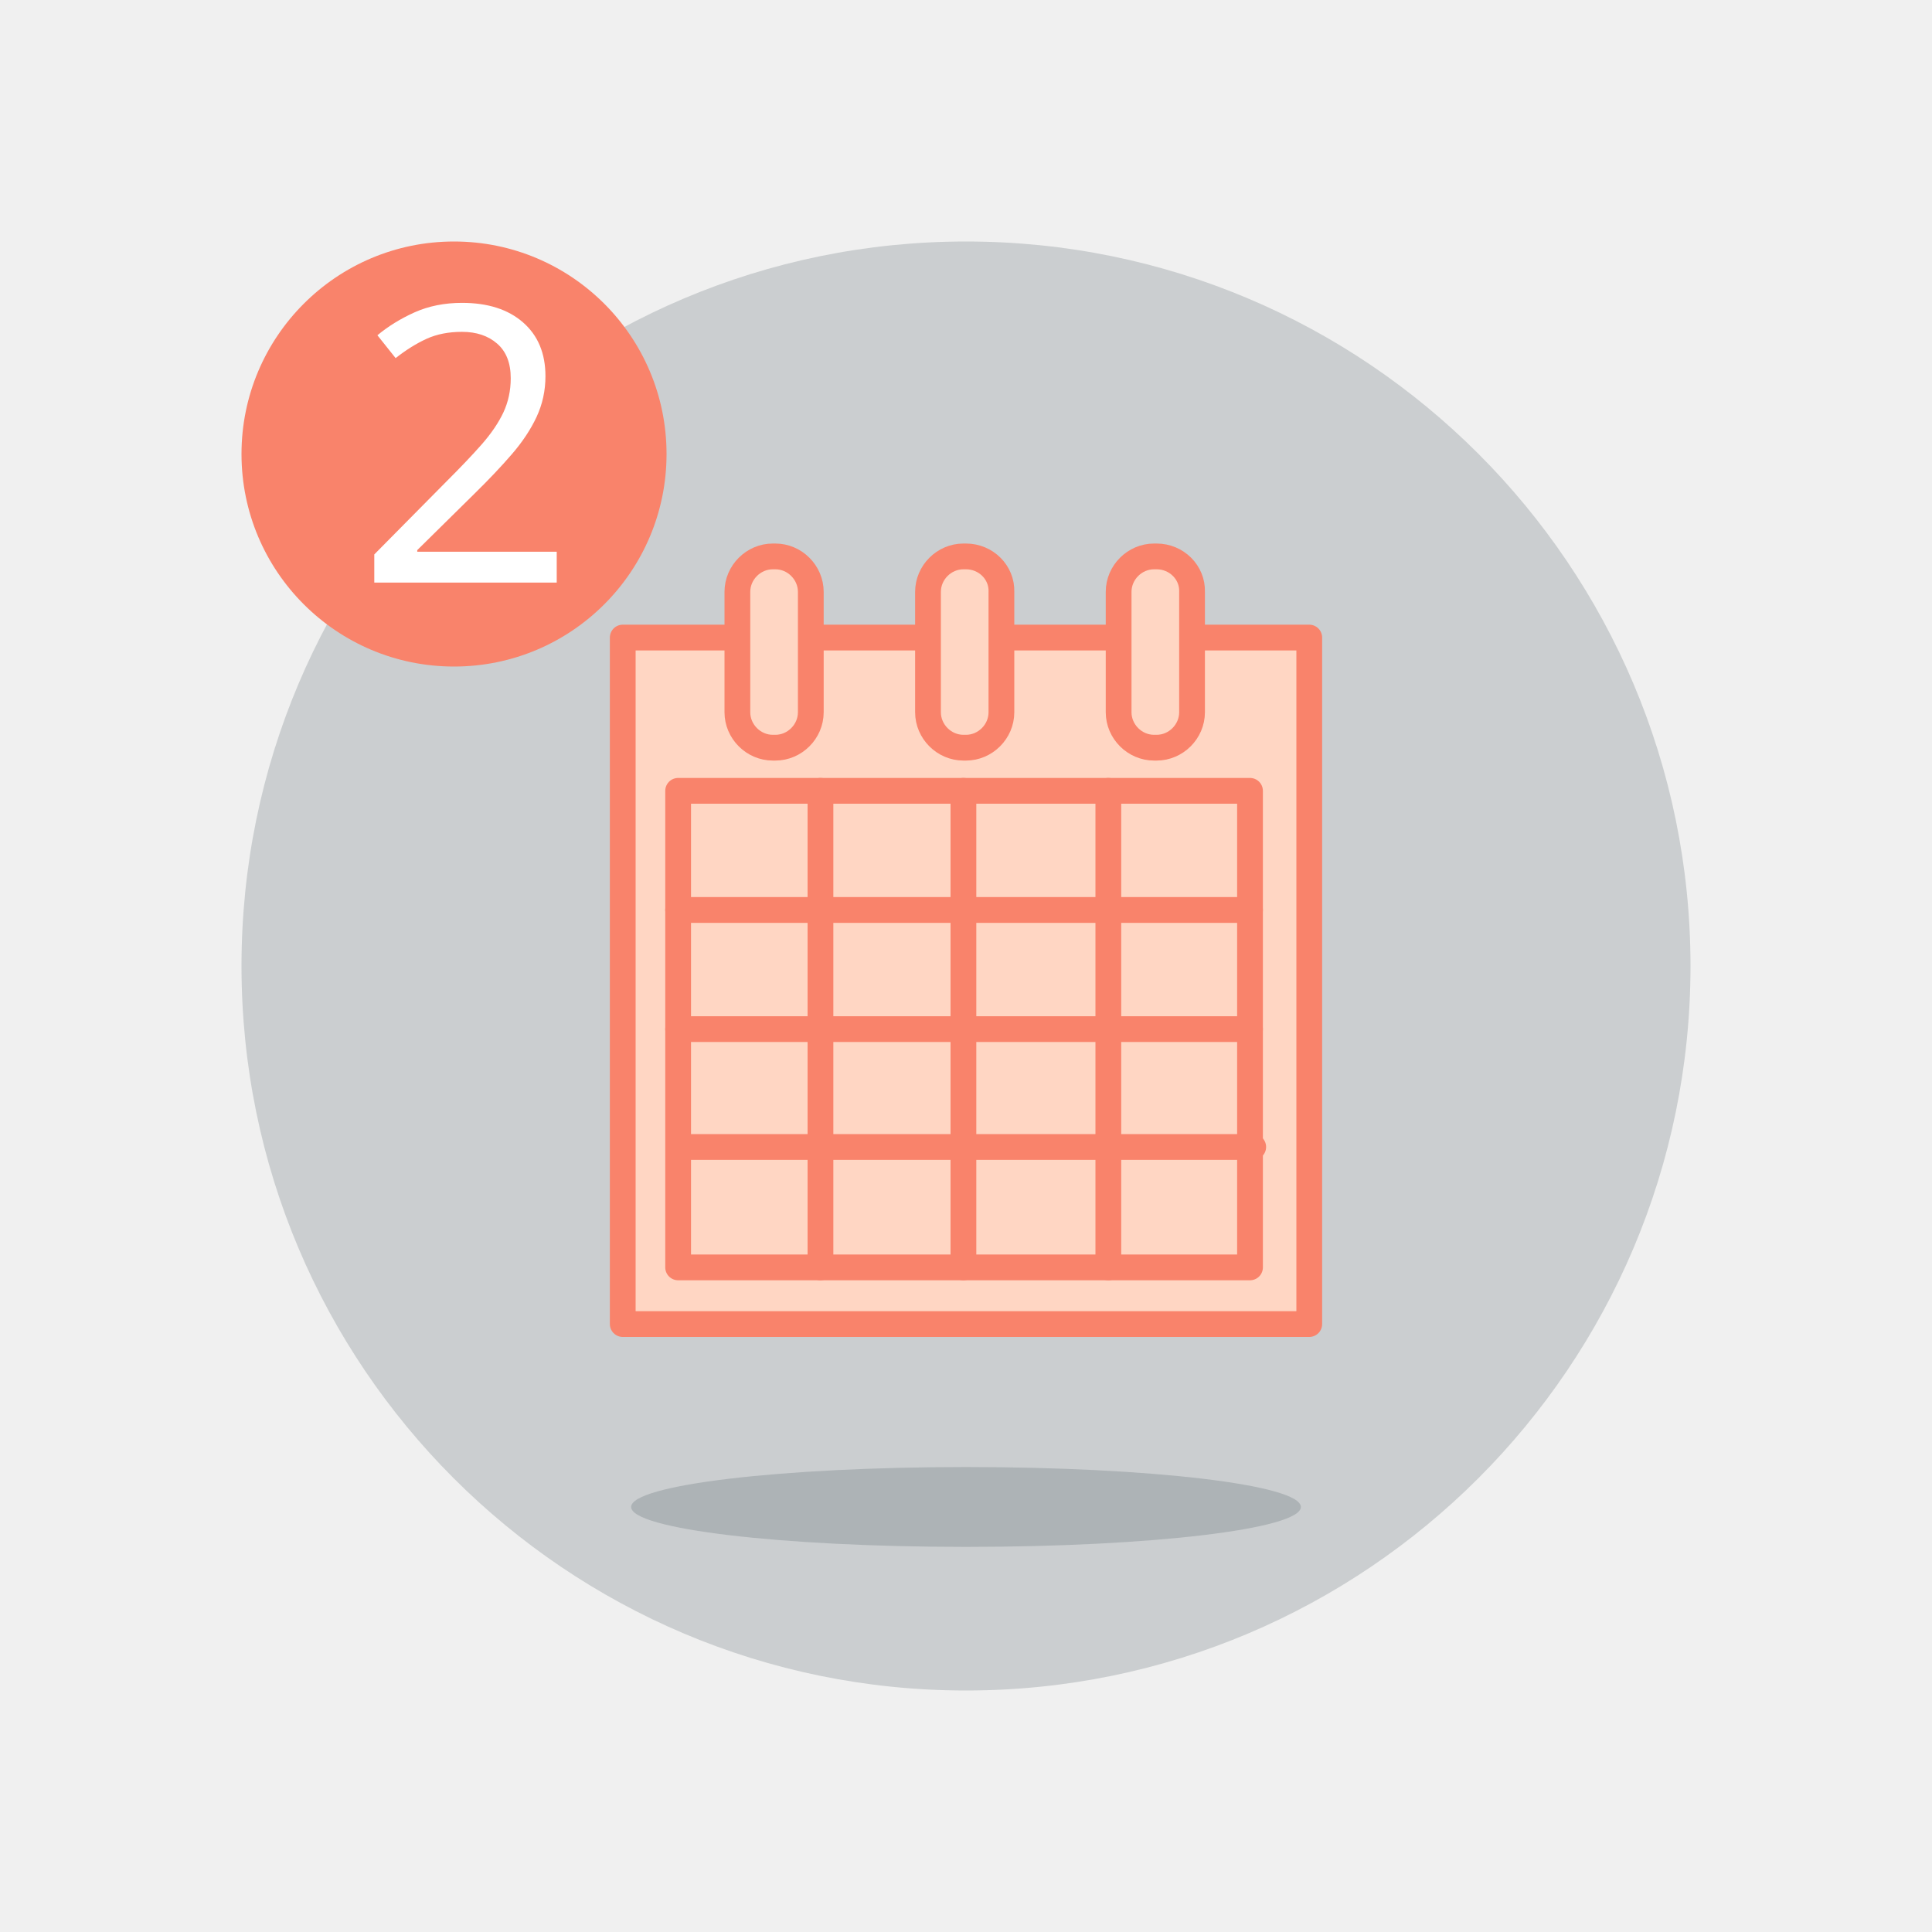
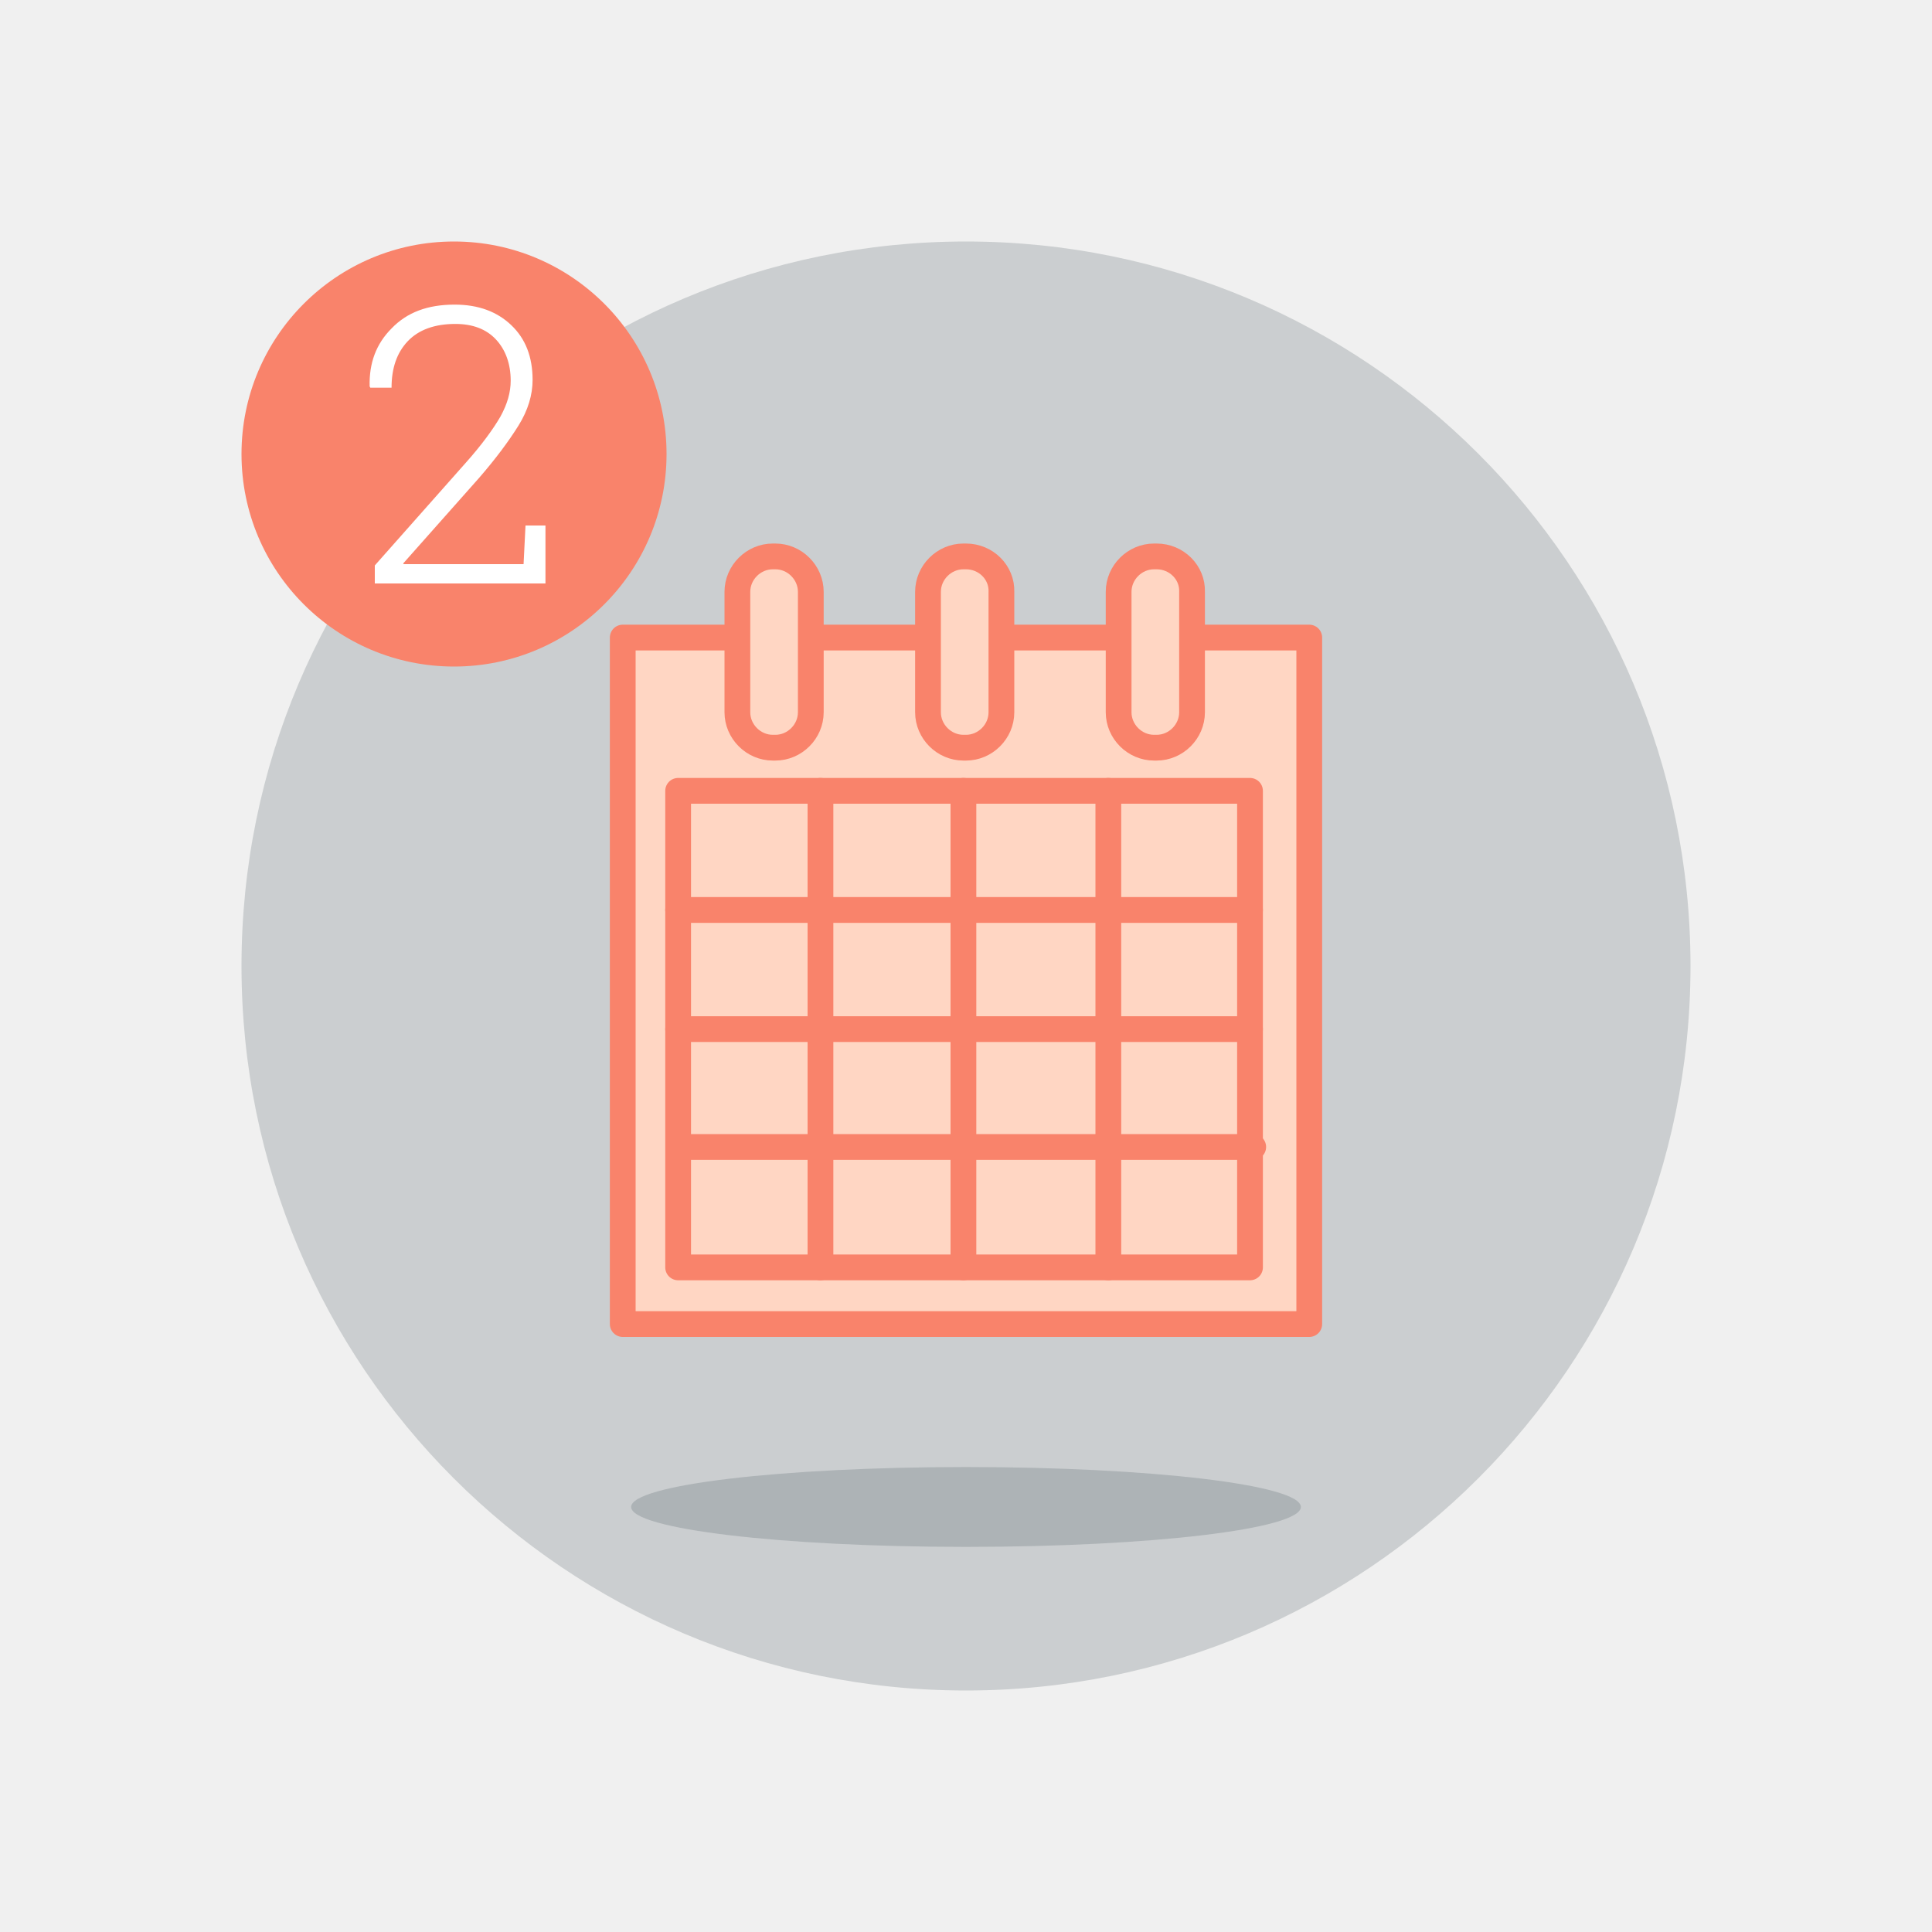
<svg xmlns="http://www.w3.org/2000/svg" version="1.1" id="Layer_1" x="0px" y="0px" viewBox="126 -126 300 300" style="enable-background:new 126 -126 300 300;" xml:space="preserve">
  <style type="text/css">
	.st0{opacity:0.2;enable-background:new    ;}
	.st1{fill:#37474E;}
	.st2{opacity:0.2;fill:#37474E;enable-background:new    ;}
	.st3{fill:#FFD6C3;stroke:#F9836B;stroke-width:4;stroke-linecap:round;stroke-linejoin:round;stroke-miterlimit:10;}
	.st4{fill:none;stroke:#F9836B;stroke-width:4;stroke-linecap:round;stroke-linejoin:round;stroke-miterlimit:10;}
	.st5{fill:#F9836B;}
- 	.st6{fill:#FFFFFF;}
- 	.st7{font-family:'RobotoSlab-Light';}
- 	.st8{font-size:60px;}
+ 	.st6{enable-background:new    ;}
+ 	.st7{fill:#FFFFFF;}
</style>
  <g>
-     <g class="st0">
-       <circle class="st1" cx="276" cy="24" r="112.5" />
+     <g>
+       <g class="st0">
+         <circle class="st1" cx="276" cy="24" r="112.5" />
+       </g>
+       <ellipse class="st2" cx="276" cy="108" rx="52" ry="6.2" />
+       <g>
+         <rect x="222.7" y="-27" class="st3" width="106.6" height="106.6" />
+         <rect x="231.3" y="-3.2" class="st3" width="88.8" height="74" />
+         <line class="st4" x1="253.4" y1="-3.2" x2="253.4" y2="70.8" />
+         <line class="st4" x1="275.6" y1="-3.2" x2="275.6" y2="70.8" />
+         <line class="st4" x1="298.1" y1="-3.2" x2="298.1" y2="70.8" />
+         <line class="st4" x1="231.3" y1="33.8" x2="320.1" y2="33.8" />
+         <line class="st4" x1="231.8" y1="52.1" x2="320.6" y2="52.1" />
+         <line class="st4" x1="231.3" y1="15.3" x2="320.1" y2="15.3" />
+         <path class="st3" d="M246.4-39.6H246c-3,0-5.5,2.5-5.5,5.5v18.7c0,3,2.5,5.5,5.5,5.5h0.4c3,0,5.5-2.5,5.5-5.5v-18.7     C251.9-37.1,249.4-39.6,246.4-39.6z" />
+         <path class="st3" d="M276-39.6h-0.4c-3,0-5.5,2.5-5.5,5.5v18.7c0,3,2.5,5.5,5.5,5.5h0.4c3,0,5.5-2.5,5.5-5.5v-18.7     C281.6-37.1,279.1-39.6,276-39.6z" />
+         <path class="st3" d="M305.6-39.6h-0.4c-3,0-5.5,2.5-5.5,5.5v18.7c0,3,2.5,5.5,5.5,5.5h0.4c3,0,5.5-2.5,5.5-5.5v-18.7     C311.2-37.1,308.7-39.6,305.6-39.6z" />
+       </g>
    </g>
-     <ellipse class="st2" cx="276" cy="108" rx="52" ry="6.2" />
    <g>
-       <rect x="222.7" y="-27" class="st3" width="106.6" height="106.6" />
-       <rect x="231.3" y="-3.2" class="st3" width="88.8" height="74" />
-       <line class="st4" x1="253.4" y1="-3.2" x2="253.4" y2="70.8" />
-       <line class="st4" x1="275.6" y1="-3.2" x2="275.6" y2="70.8" />
-       <line class="st4" x1="298.1" y1="-3.2" x2="298.1" y2="70.8" />
-       <line class="st4" x1="231.3" y1="33.8" x2="320.1" y2="33.8" />
-       <line class="st4" x1="231.8" y1="52.1" x2="320.6" y2="52.1" />
-       <line class="st4" x1="231.3" y1="15.3" x2="320.1" y2="15.3" />
-       <path class="st3" d="M246.4-39.6H246c-3,0-5.5,2.5-5.5,5.5v18.7c0,3,2.5,5.5,5.5,5.5h0.4c3,0,5.5-2.5,5.5-5.5v-18.7    C251.9-37.1,249.4-39.6,246.4-39.6z" />
-       <path class="st3" d="M276-39.6h-0.4c-3,0-5.5,2.5-5.5,5.5v18.7c0,3,2.5,5.5,5.5,5.5h0.4c3,0,5.5-2.5,5.5-5.5v-18.7    C281.6-37.1,279.1-39.6,276-39.6z" />
-       <path class="st3" d="M305.6-39.6h-0.4c-3,0-5.5,2.5-5.5,5.5v18.7c0,3,2.5,5.5,5.5,5.5h0.4c3,0,5.5-2.5,5.5-5.5v-18.7    C311.2-37.1,308.7-39.6,305.6-39.6z" />
+       <circle class="st5" cx="196.5" cy="-55.5" r="33" />
+       <g class="st6">
+         <path class="st7" d="M184.2-35.5v-2.7l14-15.8c2.6-2.9,4.4-5.4,5.5-7.3c1.1-2,1.6-3.8,1.6-5.6c0-2.6-0.8-4.8-2.3-6.4     c-1.5-1.6-3.6-2.4-6.3-2.4c-3.2,0-5.7,0.9-7.4,2.7c-1.7,1.8-2.5,4.2-2.5,7.2h-3.3l-0.1-0.2c-0.1-3.6,1-6.6,3.4-9     c2.4-2.5,5.6-3.7,9.8-3.7c3.7,0,6.6,1.1,8.8,3.2s3.3,4.9,3.3,8.5c0,2.3-0.7,4.7-2.2,7.1c-1.5,2.4-3.5,5.1-6.1,8.1l-11.8,13.3     l0.1,0.1h18.6l0.3-6h3.1v9H184.2z" />
+       </g>
    </g>
  </g>
-   <g>
-     <circle class="st5" cx="196.5" cy="-55.5" r="33" />
-     <text transform="matrix(1 0 0 1 181.2445 -35.5339)" class="st6 st7 st8">2</text>
-   </g>
</svg>
